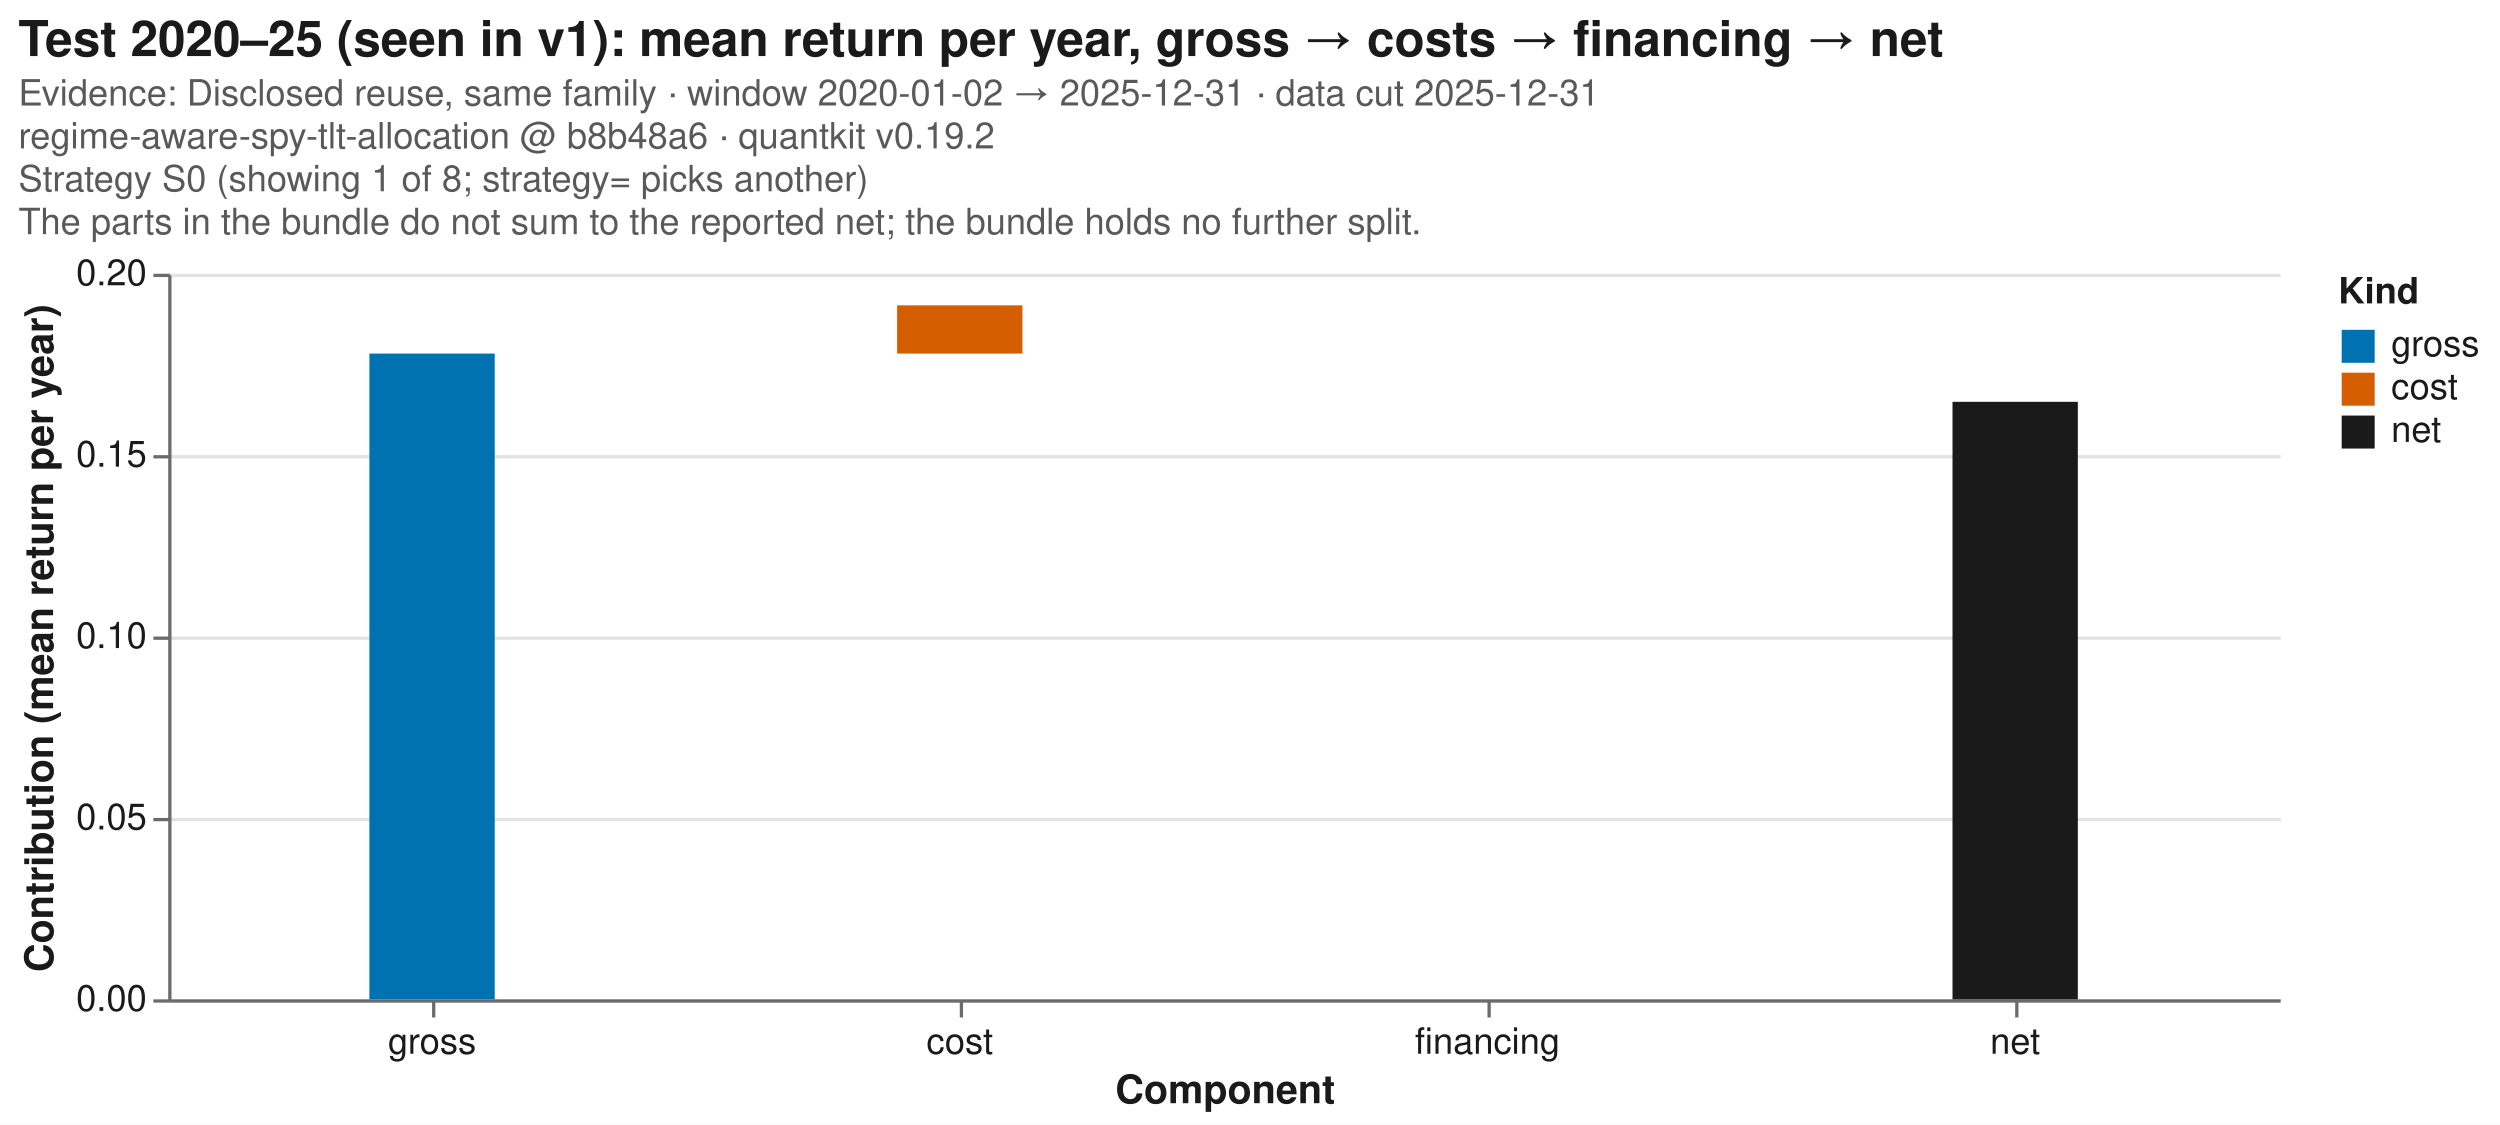
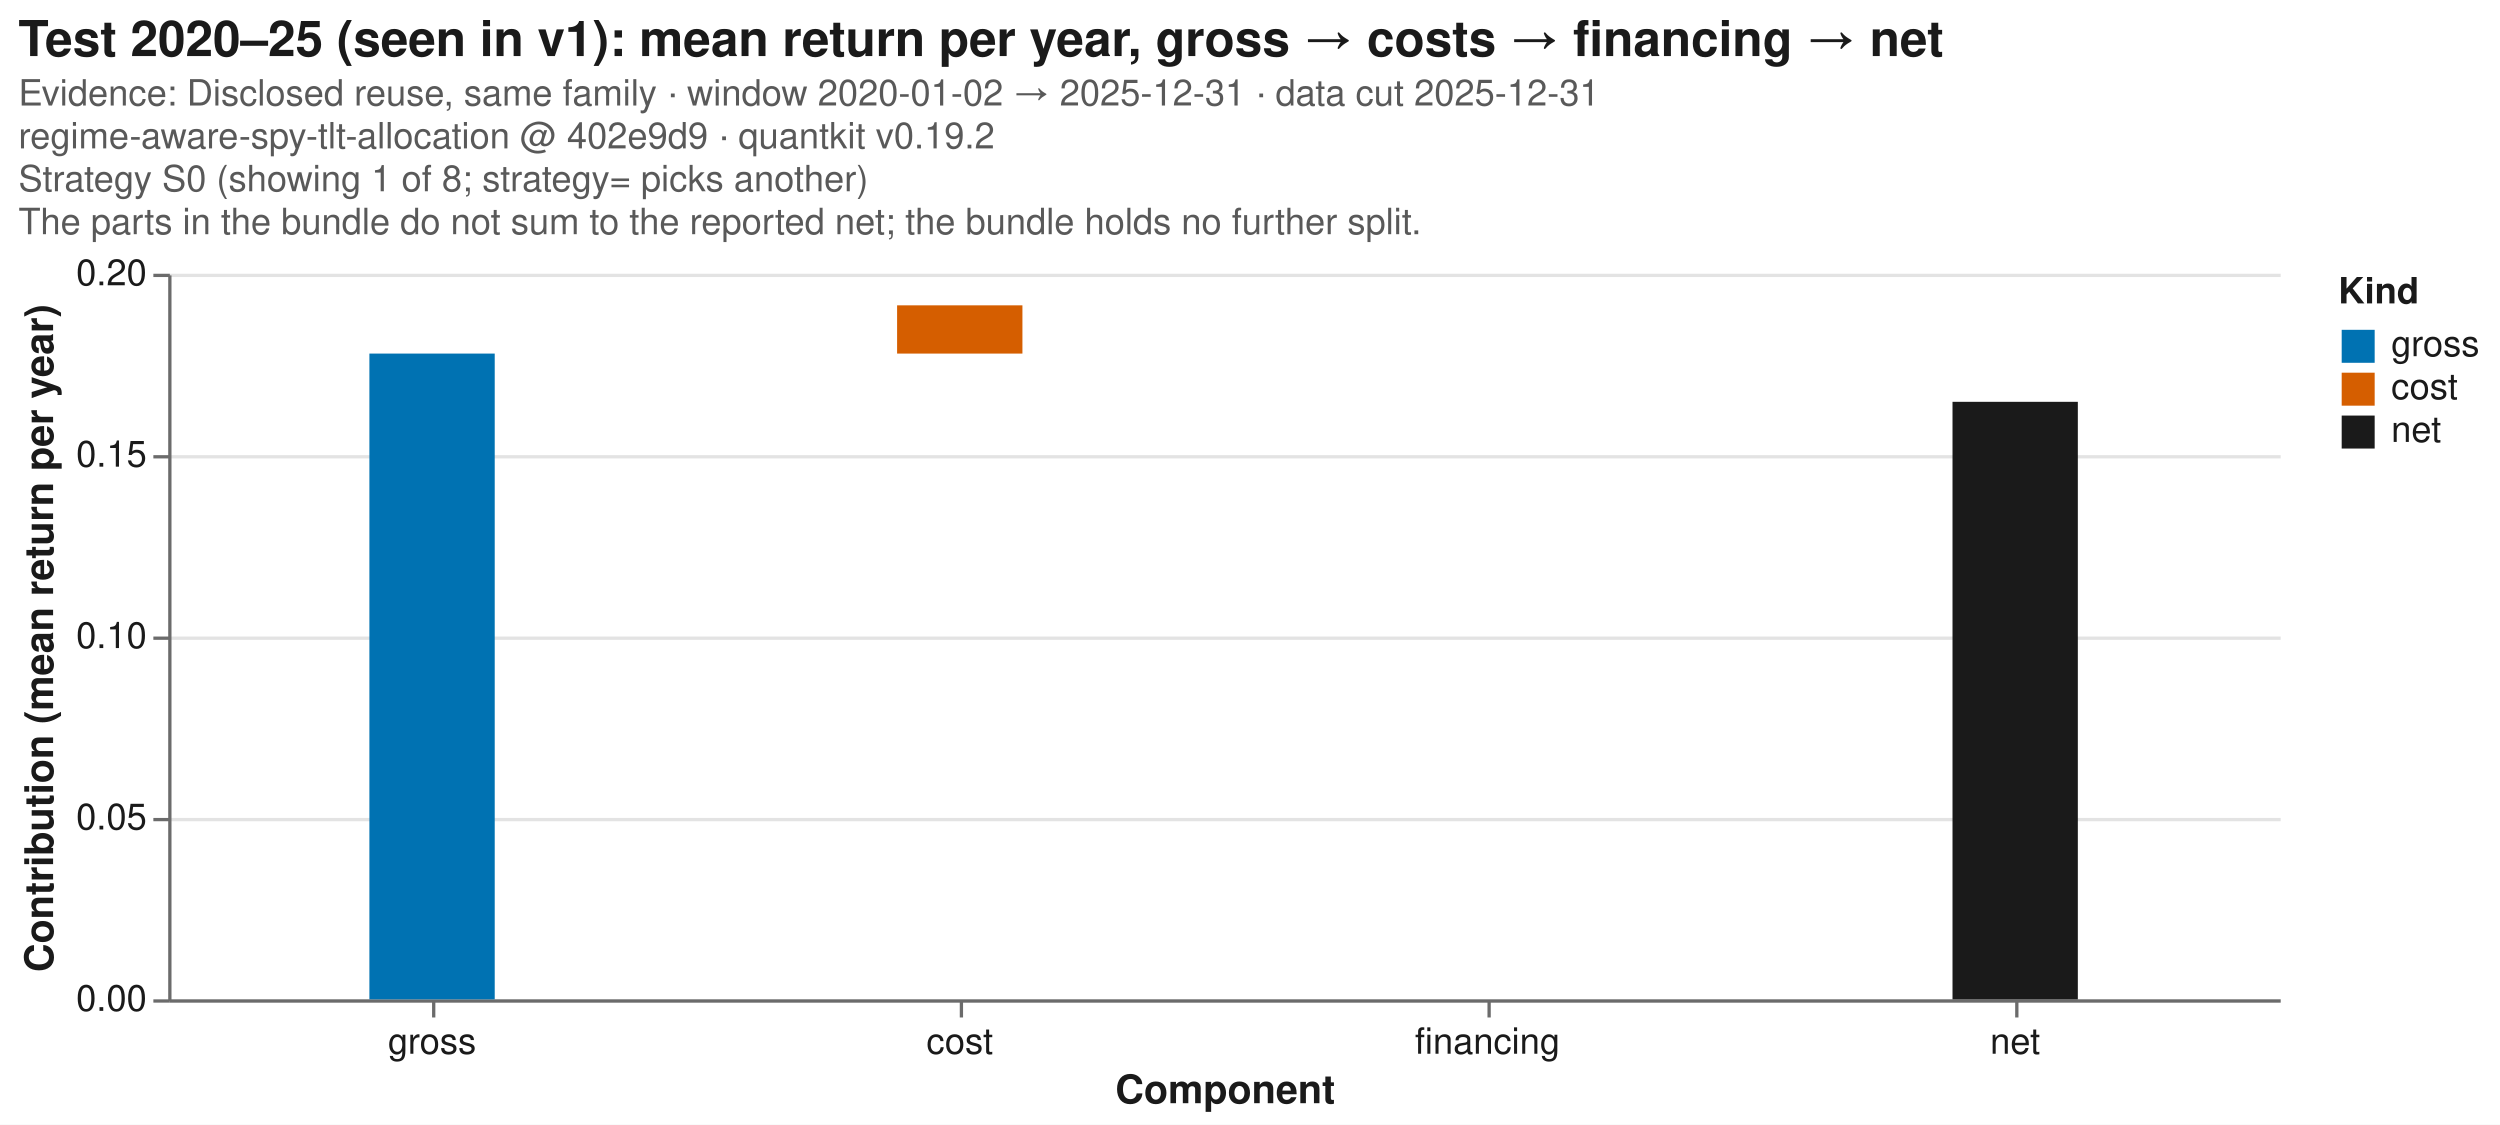
<svg xmlns="http://www.w3.org/2000/svg" version="1.1" class="marks" width="758" height="341" viewBox="0 0 758 341">
  <rect width="758" height="341" fill="#FFFFFF" />
  <g fill="none" stroke-miterlimit="10" transform="translate(51,83)">
    <g class="mark-group role-frame root" role="graphics-object" aria-roledescription="group mark container">
      <g transform="translate(0,0)">
        <path class="background" aria-hidden="true" d="M0,0h640v220h-640Z" />
        <g>
          <g class="mark-group role-axis" aria-hidden="true">
            <g transform="translate(0.5,0.5)">
              <path class="background" aria-hidden="true" d="M0,0h0v0h0Z" pointer-events="none" />
              <g>
                <g class="mark-rule role-axis-grid" pointer-events="none">
                  <line transform="translate(0,220)" x2="640" y2="0" stroke="#E3E3E3" stroke-width="1" opacity="1" />
                  <line transform="translate(0,165)" x2="640" y2="0" stroke="#E3E3E3" stroke-width="1" opacity="1" />
                  <line transform="translate(0,110)" x2="640" y2="0" stroke="#E3E3E3" stroke-width="1" opacity="1" />
                  <line transform="translate(0,55)" x2="640" y2="0" stroke="#E3E3E3" stroke-width="1" opacity="1" />
                  <line transform="translate(0,0)" x2="640" y2="0" stroke="#E3E3E3" stroke-width="1" opacity="1" />
                </g>
              </g>
              <path class="foreground" aria-hidden="true" d="" pointer-events="none" display="none" />
            </g>
          </g>
          <g class="mark-group role-axis" role="graphics-symbol" aria-roledescription="axis" aria-label="X-axis titled 'Component' for a discrete scale with 4 values: gross, cost, financing, net">
            <g transform="translate(0.5,220.5)">
              <path class="background" aria-hidden="true" d="M0,0h0v0h0Z" pointer-events="none" />
              <g>
                <g class="mark-rule role-axis-tick" pointer-events="none">
                  <line transform="translate(80,0)" x2="0" y2="5" stroke="#6B6B6B" stroke-width="1" opacity="1" />
                  <line transform="translate(240,0)" x2="0" y2="5" stroke="#6B6B6B" stroke-width="1" opacity="1" />
                  <line transform="translate(400,0)" x2="0" y2="5" stroke="#6B6B6B" stroke-width="1" opacity="1" />
                  <line transform="translate(560,0)" x2="0" y2="5" stroke="#6B6B6B" stroke-width="1" opacity="1" />
                </g>
                <g class="mark-text role-axis-label" pointer-events="none">
                  <text text-anchor="middle" transform="translate(79.5,16)" font-family="Helvetica Neue, Helvetica, Arial, sans-serif" font-size="11px" fill="#1A1A1A" opacity="1">gross</text>
                  <text text-anchor="middle" transform="translate(239.5,16)" font-family="Helvetica Neue, Helvetica, Arial, sans-serif" font-size="11px" fill="#1A1A1A" opacity="1">cost</text>
                  <text text-anchor="middle" transform="translate(399.5,16)" font-family="Helvetica Neue, Helvetica, Arial, sans-serif" font-size="11px" fill="#1A1A1A" opacity="1">financing</text>
                  <text text-anchor="middle" transform="translate(559.5,16)" font-family="Helvetica Neue, Helvetica, Arial, sans-serif" font-size="11px" fill="#1A1A1A" opacity="1">net</text>
                </g>
                <g class="mark-rule role-axis-domain" pointer-events="none">
                  <line transform="translate(0,0)" x2="640" y2="0" stroke="#6B6B6B" stroke-width="1" opacity="1" />
                </g>
                <g class="mark-text role-axis-title" pointer-events="none">
                  <text text-anchor="middle" transform="translate(320,31)" font-family="Helvetica Neue, Helvetica, Arial, sans-serif" font-size="12px" font-weight="bold" fill="#1A1A1A" opacity="1">Component</text>
                </g>
              </g>
              <path class="foreground" aria-hidden="true" d="" pointer-events="none" display="none" />
            </g>
          </g>
          <g class="mark-group role-axis" role="graphics-symbol" aria-roledescription="axis" aria-label="Y-axis titled 'Contribution (mean return per year)' for a linear scale with values from 0.00 to 0.20">
            <g transform="translate(0.5,0.5)">
              <path class="background" aria-hidden="true" d="M0,0h0v0h0Z" pointer-events="none" />
              <g>
                <g class="mark-rule role-axis-tick" pointer-events="none">
                  <line transform="translate(0,220)" x2="-5" y2="0" stroke="#6B6B6B" stroke-width="1" opacity="1" />
                  <line transform="translate(0,165)" x2="-5" y2="0" stroke="#6B6B6B" stroke-width="1" opacity="1" />
                  <line transform="translate(0,110)" x2="-5" y2="0" stroke="#6B6B6B" stroke-width="1" opacity="1" />
                  <line transform="translate(0,55)" x2="-5" y2="0" stroke="#6B6B6B" stroke-width="1" opacity="1" />
                  <line transform="translate(0,0)" x2="-5" y2="0" stroke="#6B6B6B" stroke-width="1" opacity="1" />
                </g>
                <g class="mark-text role-axis-label" pointer-events="none">
                  <text text-anchor="end" transform="translate(-7,223)" font-family="Helvetica Neue, Helvetica, Arial, sans-serif" font-size="11px" fill="#1A1A1A" opacity="1">0.00</text>
                  <text text-anchor="end" transform="translate(-7,168)" font-family="Helvetica Neue, Helvetica, Arial, sans-serif" font-size="11px" fill="#1A1A1A" opacity="1">0.05</text>
                  <text text-anchor="end" transform="translate(-7,113)" font-family="Helvetica Neue, Helvetica, Arial, sans-serif" font-size="11px" fill="#1A1A1A" opacity="1">0.10</text>
                  <text text-anchor="end" transform="translate(-7,58)" font-family="Helvetica Neue, Helvetica, Arial, sans-serif" font-size="11px" fill="#1A1A1A" opacity="1">0.15</text>
                  <text text-anchor="end" transform="translate(-7,3)" font-family="Helvetica Neue, Helvetica, Arial, sans-serif" font-size="11px" fill="#1A1A1A" opacity="1">0.20</text>
                </g>
                <g class="mark-rule role-axis-domain" pointer-events="none">
                  <line transform="translate(0,220)" x2="0" y2="-220" stroke="#6B6B6B" stroke-width="1" opacity="1" />
                </g>
                <g class="mark-text role-axis-title" pointer-events="none">
                  <text text-anchor="middle" transform="translate(-32.406,110) rotate(-90) translate(0,-3)" font-family="Helvetica Neue, Helvetica, Arial, sans-serif" font-size="12px" font-weight="bold" fill="#1A1A1A" opacity="1">Contribution (mean return per year)</text>
                </g>
              </g>
              <path class="foreground" aria-hidden="true" d="" pointer-events="none" display="none" />
            </g>
          </g>
          <g class="mark-rect role-mark marks" role="graphics-object" aria-roledescription="rect mark container">
            <path aria-label="Component: gross; Contribution (mean return per year): 0; Kind: gross; part: gross; value: 0.178" role="graphics-symbol" aria-roledescription="bar" d="M61,24.205h38v195.795h-38Z" fill="#0072B2" />
            <path aria-label="Component: cost; Contribution (mean return per year): 0.1779953523; Kind: cost; part: cost; value: −0.0133" role="graphics-symbol" aria-roledescription="bar" d="M221,9.579h38v14.627h-38Z" fill="#D55E00" />
            <path aria-label="Component: financing; Contribution (mean return per year): 0.19129219079; Kind: cost; part: financing; value: 0" role="graphics-symbol" aria-roledescription="bar" d="M381,9.579h38v0h-38Z" fill="#D55E00" />
            <path aria-label="Component: net; Contribution (mean return per year): 0; Kind: net; part: net; value: 0.1647" role="graphics-symbol" aria-roledescription="bar" d="M541,38.832h38v181.168h-38Z" fill="#1A1A1A" />
          </g>
          <g class="mark-group role-legend" role="graphics-symbol" aria-roledescription="legend" aria-label="Symbol legend titled 'Kind' for fill color with 3 values: gross, cost, net">
            <g transform="translate(658,0)">
              <path class="background" aria-hidden="true" d="M0,0h44v53h-44Z" pointer-events="none" />
              <g>
                <g class="mark-group role-legend-entry">
                  <g transform="translate(0,16)">
                    <path class="background" aria-hidden="true" d="M0,0h0v0h0Z" pointer-events="none" />
                    <g>
                      <g class="mark-group role-scope" role="graphics-object" aria-roledescription="group mark container">
                        <g transform="translate(0,0)">
                          <path class="background" aria-hidden="true" d="M0,0h43.093v11h-43.093Z" pointer-events="none" opacity="1" />
                          <g>
                            <g class="mark-symbol role-legend-symbol" pointer-events="none">
                              <path transform="translate(6,6)" d="M-5,-5h10v10h-10Z" fill="#0072B2" stroke-width="1.5" opacity="1" />
                            </g>
                            <g class="mark-text role-legend-label" pointer-events="none">
                              <text text-anchor="start" transform="translate(16,9)" font-family="Helvetica Neue, Helvetica, Arial, sans-serif" font-size="11px" fill="#1A1A1A" opacity="1">gross</text>
                            </g>
                          </g>
                          <path class="foreground" aria-hidden="true" d="" pointer-events="none" display="none" />
                        </g>
                        <g transform="translate(0,13)">
                          <path class="background" aria-hidden="true" d="M0,0h43.093v11h-43.093Z" pointer-events="none" opacity="1" />
                          <g>
                            <g class="mark-symbol role-legend-symbol" pointer-events="none">
                              <path transform="translate(6,6)" d="M-5,-5h10v10h-10Z" fill="#D55E00" stroke-width="1.5" opacity="1" />
                            </g>
                            <g class="mark-text role-legend-label" pointer-events="none">
                              <text text-anchor="start" transform="translate(16,9)" font-family="Helvetica Neue, Helvetica, Arial, sans-serif" font-size="11px" fill="#1A1A1A" opacity="1">cost</text>
                            </g>
                          </g>
                          <path class="foreground" aria-hidden="true" d="" pointer-events="none" display="none" />
                        </g>
                        <g transform="translate(0,26)">
                          <path class="background" aria-hidden="true" d="M0,0h43.093v11h-43.093Z" pointer-events="none" opacity="1" />
                          <g>
                            <g class="mark-symbol role-legend-symbol" pointer-events="none">
                              <path transform="translate(6,6)" d="M-5,-5h10v10h-10Z" fill="#1A1A1A" stroke-width="1.5" opacity="1" />
                            </g>
                            <g class="mark-text role-legend-label" pointer-events="none">
                              <text text-anchor="start" transform="translate(16,9)" font-family="Helvetica Neue, Helvetica, Arial, sans-serif" font-size="11px" fill="#1A1A1A" opacity="1">net</text>
                            </g>
                          </g>
                          <path class="foreground" aria-hidden="true" d="" pointer-events="none" display="none" />
                        </g>
                      </g>
                    </g>
                    <path class="foreground" aria-hidden="true" d="" pointer-events="none" display="none" />
                  </g>
                </g>
                <g class="mark-text role-legend-title" pointer-events="none">
                  <text text-anchor="start" transform="translate(0,9)" font-family="Helvetica Neue, Helvetica, Arial, sans-serif" font-size="11px" font-weight="bold" fill="#1A1A1A" opacity="1">Kind</text>
                </g>
              </g>
              <path class="foreground" aria-hidden="true" d="" pointer-events="none" display="none" />
            </g>
          </g>
          <g class="mark-group role-title">
            <g transform="translate(-45.406,-78)">
              <path class="background" aria-hidden="true" d="M0,0h0v0h0Z" pointer-events="none" />
              <g>
                <g class="mark-text role-title-text" role="graphics-symbol" aria-roledescription="title" aria-label="Title text 'Test 2020–25 (seen in v1): mean return per year, gross → costs → financing → net'" pointer-events="none">
                  <text text-anchor="start" transform="translate(0,12)" font-family="Helvetica Neue, Helvetica, Arial, sans-serif" font-size="15px" font-weight="bold" fill="#1A1A1A" opacity="1">Test 2020–25 (seen in v1): mean return per year, gross → costs → financing → net</text>
                </g>
-                 <g class="mark-text role-title-subtitle" role="graphics-symbol" aria-roledescription="subtitle" aria-label="Subtitle text 'Evidence: Disclosed reuse, same family · window 2020-01-02 → 2025-12-31 · data cut 2025-12-31 regime-aware-spy-tlt-allocation @ b8b48a6 · quantkit v0.19.2 Strategy S0 (showing 1 of 8; strategy= picks another) The parts in the bundle do not sum to the reported net; the bundle holds no further split.'" pointer-events="none">
+                 <g class="mark-text role-title-subtitle" role="graphics-symbol" aria-roledescription="subtitle" aria-label="Subtitle text 'Evidence: Disclosed reuse, same family · window 2020-01-02 → 2025-12-31 · data cut 2025-12-31 regime-aware-spy-tlt-allocation @ 402e9d9 · quantkit v0.19.2 Strategy S0 (showing 1 of 8; strategy= picks another) The parts in the bundle do not sum to the reported net; the bundle holds no further split.'" pointer-events="none">
                  <text text-anchor="start" transform="translate(0,27)" font-family="Helvetica Neue, Helvetica, Arial, sans-serif" font-size="11px" fill="#595959" opacity="1">
                    <tspan>Evidence: Disclosed reuse, same family · window 2020-01-02 → 2025-12-31 · data cut 2025-12-31</tspan>
-                     <tspan x="0" dy="13">regime-aware-spy-tlt-allocation @ b8b48a6 · quantkit v0.19.2</tspan>
+                     <tspan x="0" dy="13">regime-aware-spy-tlt-allocation @ 402e9d9 · quantkit v0.19.2</tspan>
                    <tspan x="0" dy="13">Strategy S0 (showing 1 of 8; strategy= picks another)</tspan>
                    <tspan x="0" dy="13">The parts in the bundle do not sum to the reported net; the bundle holds no further split.</tspan>
                  </text>
                </g>
              </g>
              <path class="foreground" aria-hidden="true" d="" pointer-events="none" display="none" />
            </g>
          </g>
        </g>
        <path class="foreground" aria-hidden="true" d="" display="none" />
      </g>
    </g>
  </g>
</svg>
